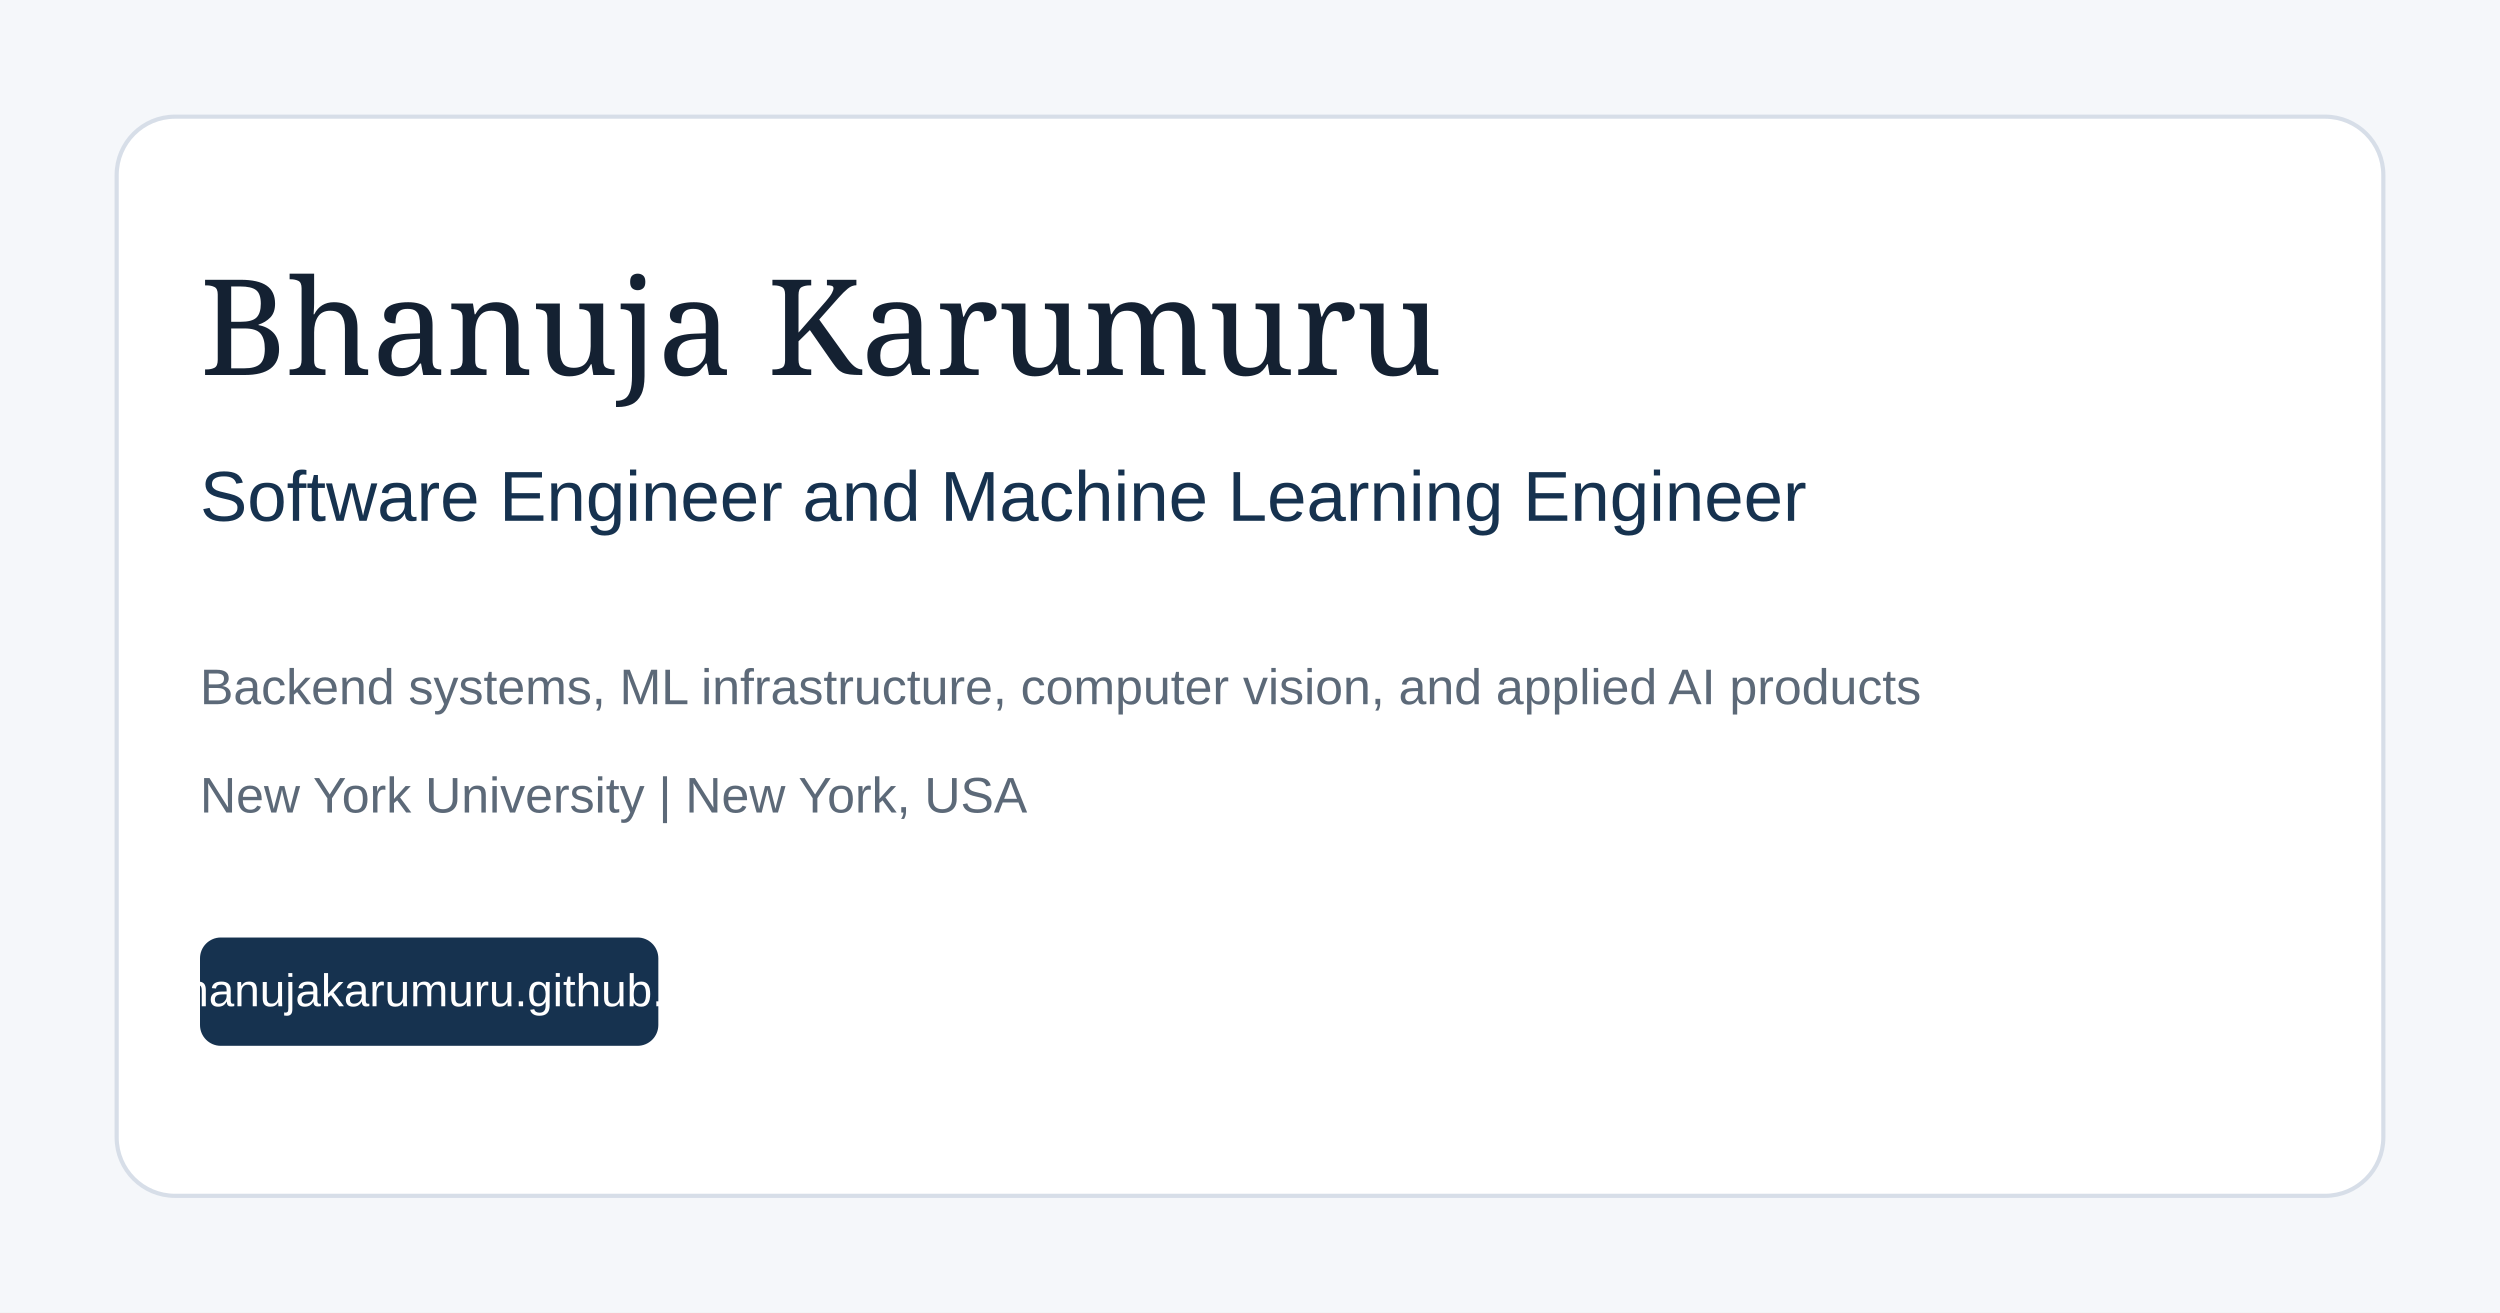
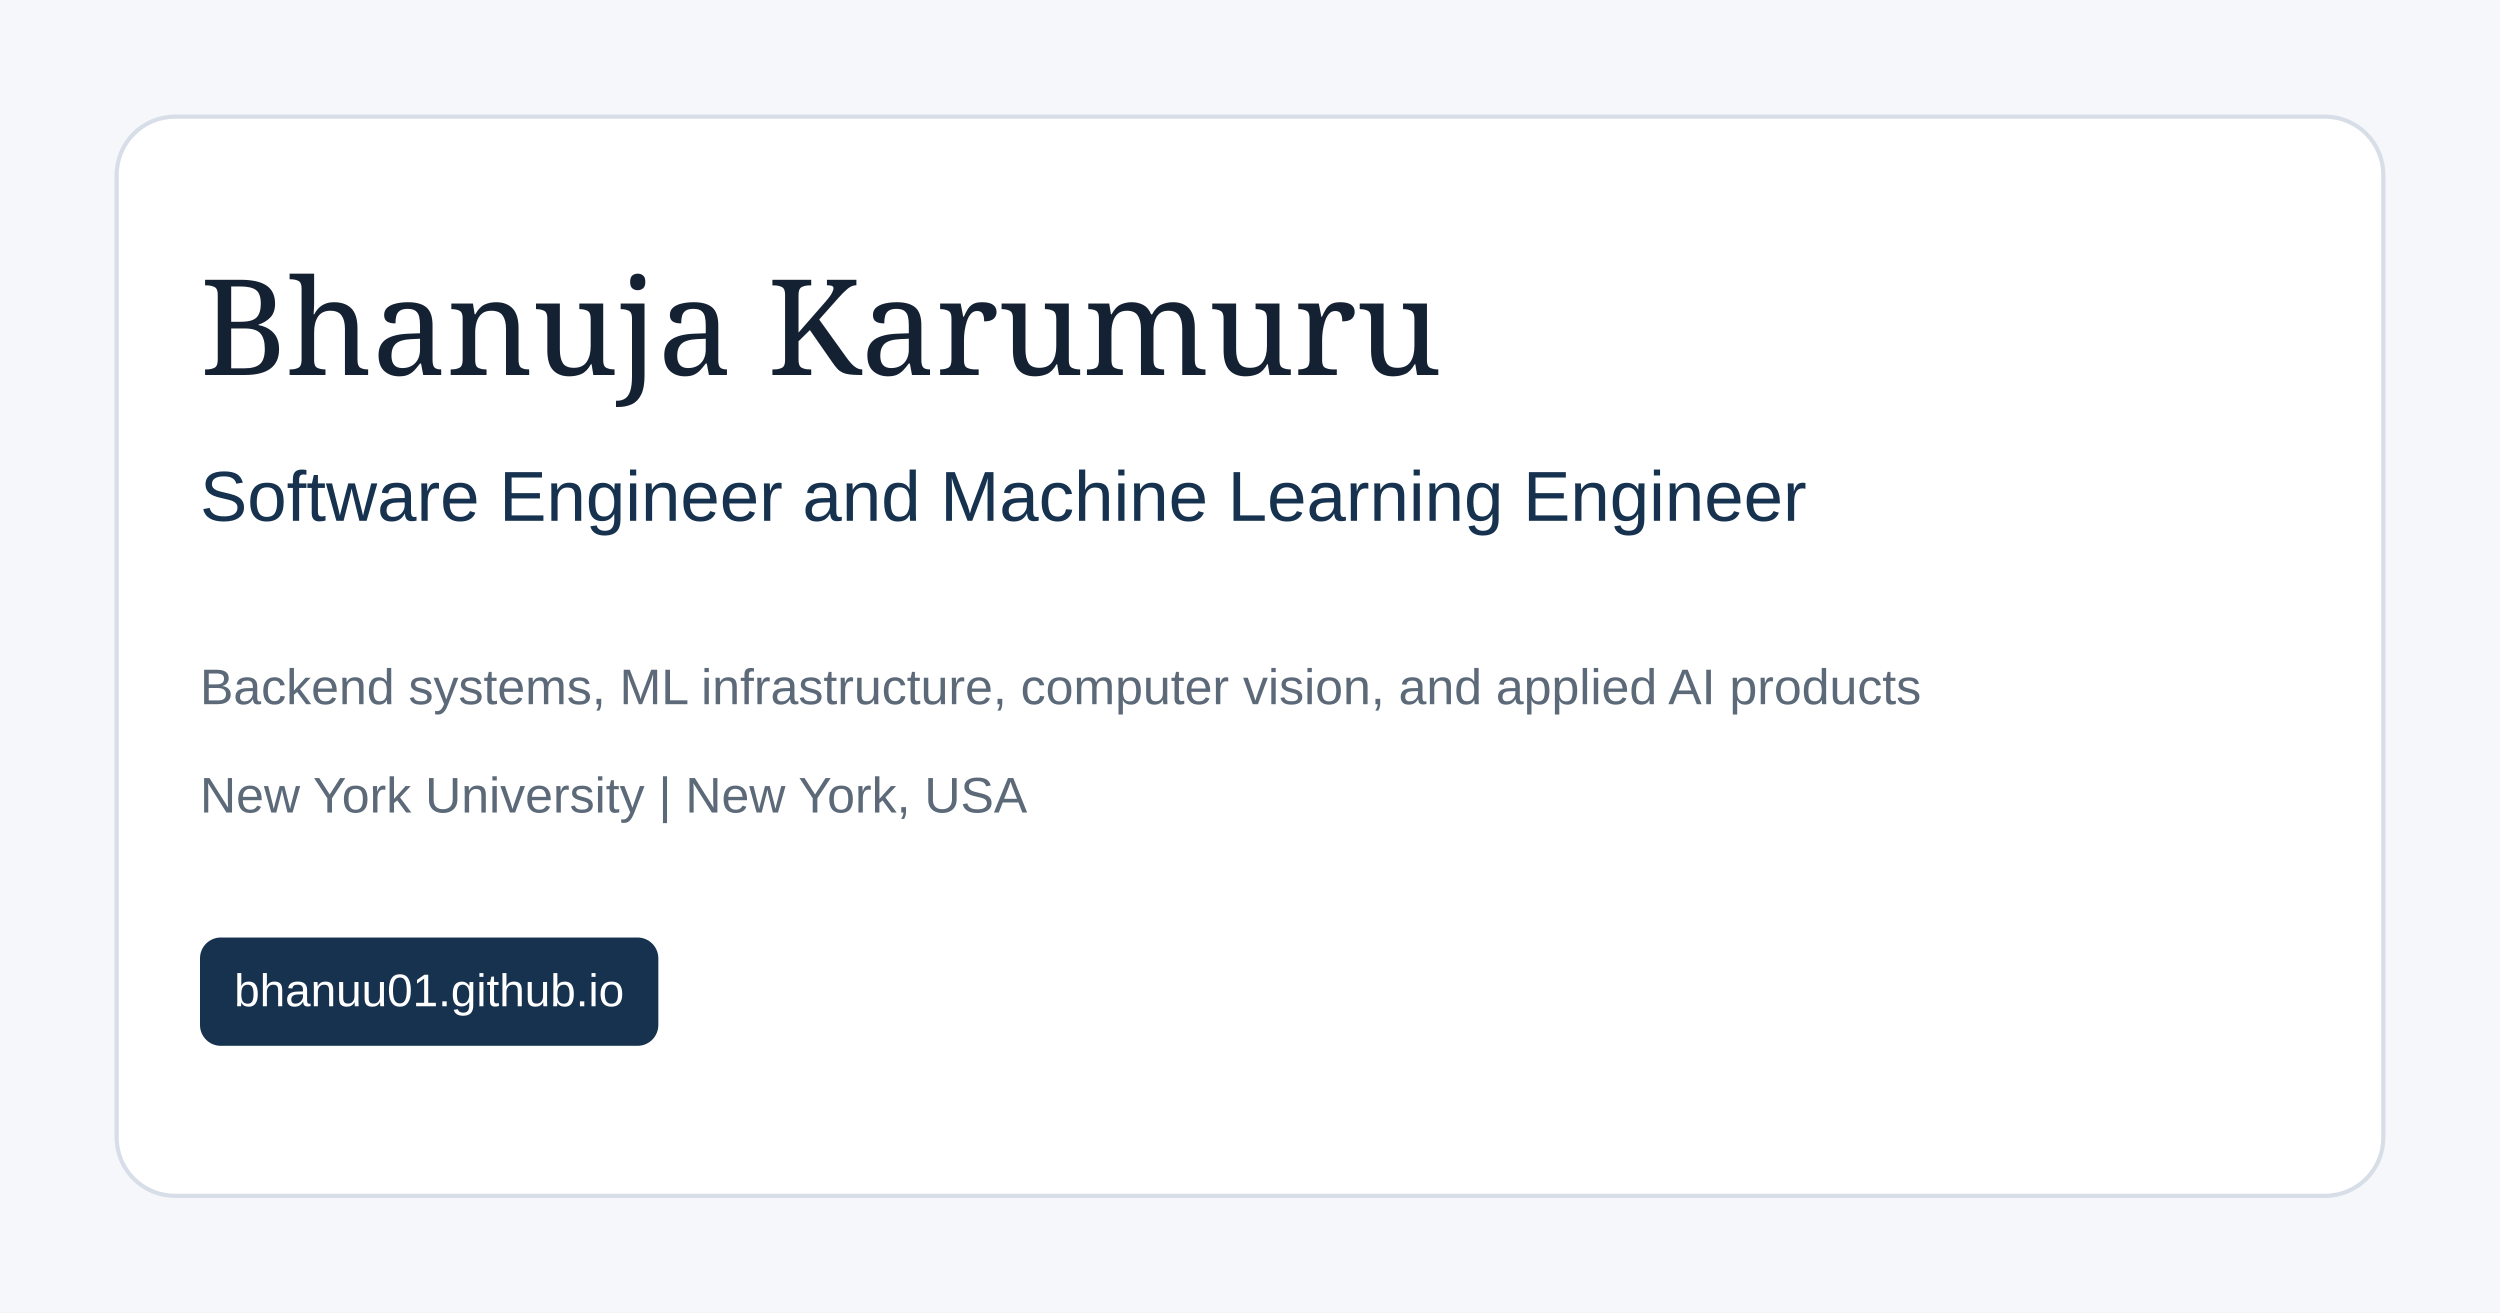
<svg xmlns="http://www.w3.org/2000/svg" viewBox="0 0 1200 630" role="img" aria-label="Bhanuja Karumuru website preview">
  <rect width="1200" height="630" fill="#f5f7fa" />
  <rect x="56" y="56" width="1088" height="518" rx="28" fill="#ffffff" stroke="#d7dee8" stroke-width="2" />
  <text x="96" y="180" font-family="Georgia, serif" font-size="64" fill="#142132">Bhanuja Karumuru</text>
  <text x="96" y="250" font-family="Segoe UI, Arial, sans-serif" font-size="34" fill="#16324f">Software Engineer and Machine Learning Engineer</text>
  <text x="96" y="338" font-family="Segoe UI, Arial, sans-serif" font-size="24" fill="#5c6978">Backend systems, ML infrastructure, computer vision, and applied AI products</text>
  <text x="96" y="390" font-family="Segoe UI, Arial, sans-serif" font-size="24" fill="#5c6978">New York University | New York, USA</text>
  <rect x="96" y="450" width="220" height="52" rx="10" fill="#16324f" />
-   <text x="206" y="483" text-anchor="middle" font-family="Segoe UI, Arial, sans-serif" font-size="22" fill="#ffffff">bhanujakarumuru.github.io</text>
+   <text x="206" y="483" text-anchor="middle" font-family="Segoe UI, Arial, sans-serif" font-size="22" fill="#ffffff">bhanuu01.github.io</text>
</svg>
